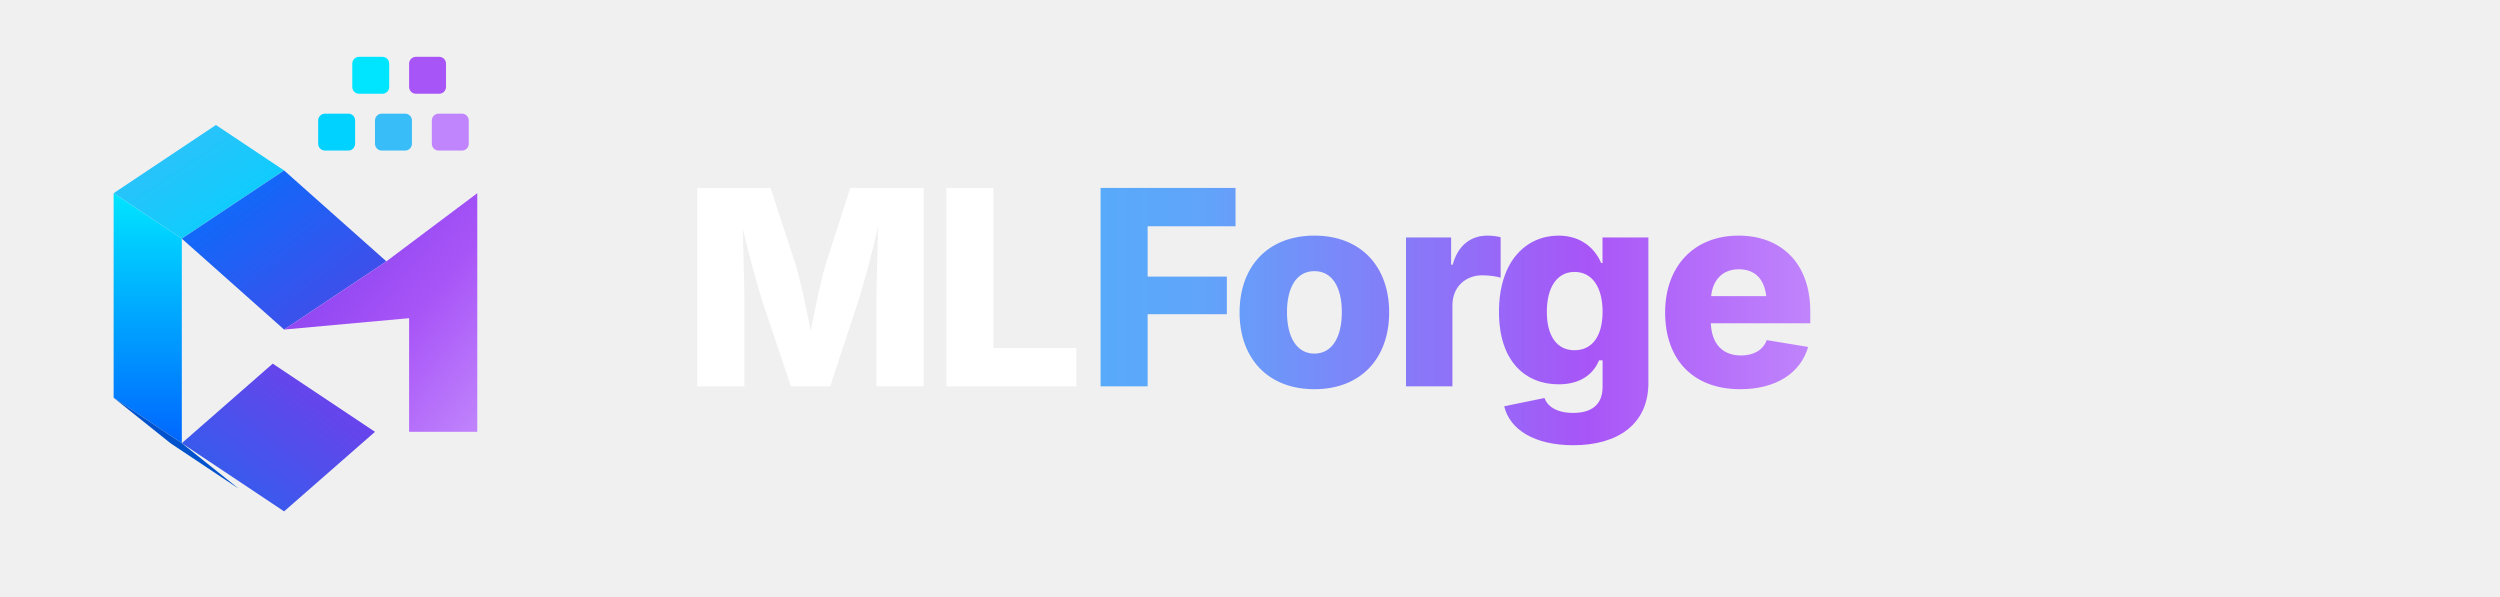
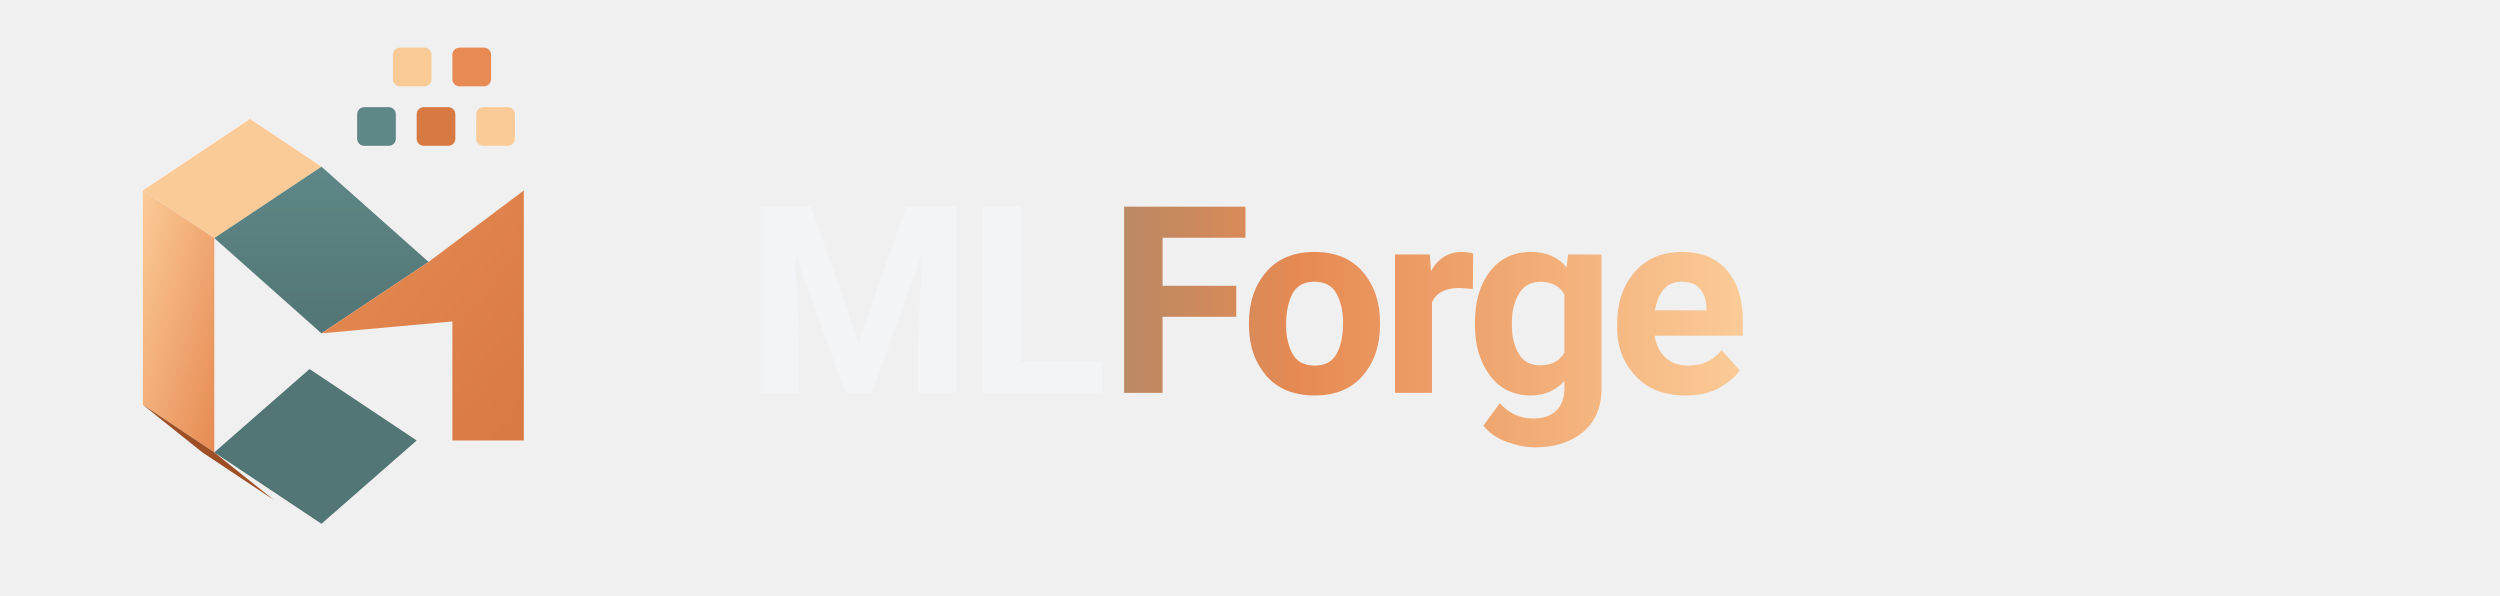
- <svg xmlns="http://www.w3.org/2000/svg" viewBox="0 0 440 105" width="440" height="105">
+ <svg xmlns="http://www.w3.org/2000/svg" viewBox="0 0 420 100" width="420" height="100">
  <defs>
-     <linearGradient id="gradLeftTop" x1="0%" y1="0%" x2="100%" y2="100%">
-       <stop offset="0%" stop-color="#38bdf8" />
-       <stop offset="100%" stop-color="#00d2ff" />
+     <linearGradient id="gradPillarLeft" x1="0%" y1="0%" x2="100%" y2="100%">
+       <stop offset="0%" stop-color="#fbcb97" />
+       <stop offset="100%" stop-color="#e78a53" />
    </linearGradient>
-     <linearGradient id="gradLeftPillar" x1="0%" y1="0%" x2="0%" y2="100%">
-       <stop offset="0%" stop-color="#00e5ff" />
-       <stop offset="100%" stop-color="#0066ff" />
+     <linearGradient id="gradCrucible" x1="0%" y1="0%" x2="0%" y2="100%">
+       <stop offset="0%" stop-color="#5f8787" />
+       <stop offset="100%" stop-color="#527575" />
    </linearGradient>
-     <linearGradient id="gradCenterRibbon" x1="0%" y1="0%" x2="100%" y2="100%">
-       <stop offset="0%" stop-color="#0072ff" />
-       <stop offset="100%" stop-color="#4f46e5" />
-     </linearGradient>
-     <linearGradient id="gradBottomFold" x1="0%" y1="100%" x2="100%" y2="0%">
-       <stop offset="0%" stop-color="#2563eb" />
-       <stop offset="100%" stop-color="#7c3aed" />
-     </linearGradient>
-     <linearGradient id="gradRightPillar" x1="0%" y1="0%" x2="100%" y2="100%">
-       <stop offset="0%" stop-color="#7c3aed" />
-       <stop offset="60%" stop-color="#a855f7" />
-       <stop offset="100%" stop-color="#c084fc" />
+     <linearGradient id="gradPillarRight" x1="0%" y1="0%" x2="100%" y2="100%">
+       <stop offset="0%" stop-color="#e78a53" />
+       <stop offset="100%" stop-color="#d87943" />
    </linearGradient>
    <linearGradient id="gradWordForge" x1="0%" y1="0%" x2="100%" y2="0%">
-       <stop offset="0%" stop-color="#38bdf8" />
-       <stop offset="45%" stop-color="#60a5fa" />
-       <stop offset="80%" stop-color="#a855f7" />
-       <stop offset="100%" stop-color="#c084fc" />
-     </linearGradient>
-     <linearGradient id="gradDarkLeft" x1="0%" y1="0%" x2="0%" y2="100%">
-       <stop offset="0%" stop-color="#0284c7" />
-       <stop offset="100%" stop-color="#0369a1" />
+       <stop offset="0%" stop-color="#5f8787" />
+       <stop offset="55%" stop-color="#e78a53" />
+       <stop offset="100%" stop-color="#fbcb97" />
    </linearGradient>
  </defs>
-   <g transform="translate(6, 2)">
-     <path d="M 14,32 L 32,20 L 44,28 L 26,40 Z" fill="url(#gradLeftTop)" />
-     <path d="M 14,32 L 26,40 L 26,76 L 14,68 Z" fill="url(#gradLeftPillar)" />
-     <path d="M 26,40 L 44,28 L 62,44 L 44,56 Z" fill="url(#gradCenterRibbon)" />
-     <path d="M 26,76 L 44,88 L 60,74 L 42,62 Z" fill="url(#gradBottomFold)" />
-     <path d="M 62,44 L 78,32 L 78,74 L 66,74 L 66,54 L 44,56 Z" fill="url(#gradRightPillar)" />
-     <path d="M 14,68 L 26,76 L 36,84 L 24,76 Z" fill="#0052cc" />
-     <rect x="56" y="8" width="6.5" height="6.5" rx="1.2" fill="#00e5ff" />
-     <rect x="66" y="8" width="6.5" height="6.5" rx="1.2" fill="#a855f7" />
-     <rect x="50" y="18" width="6.5" height="6.5" rx="1.2" fill="#00d2ff" />
-     <rect x="60" y="18" width="6.5" height="6.5" rx="1.2" fill="#38bdf8" />
-     <rect x="70" y="18" width="6.5" height="6.5" rx="1.2" fill="#c084fc" />
+   <g transform="translate(10, 0)">
+     <path d="M 14,32 L 32,20 L 44,28 L 26,40 Z" fill="#fbcb97" />
+     <path d="M 14,32 L 26,40 L 26,76 L 14,68 Z" fill="url(#gradPillarLeft)" />
+     <path d="M 26,40 L 44,28 L 62,44 L 44,56 Z" fill="url(#gradCrucible)" />
+     <path d="M 26,76 L 44,88 L 60,74 L 42,62 Z" fill="#527575" />
+     <path d="M 62,44 L 78,32 L 78,74 L 66,74 L 66,54 L 44,56 Z" fill="url(#gradPillarRight)" />
+     <path d="M 14,68 L 26,76 L 36,84 L 24,76 Z" fill="#9e4e24" />
+     <rect x="56" y="8" width="6.5" height="6.5" rx="1.2" fill="#fbcb97" />
+     <rect x="66" y="8" width="6.5" height="6.5" rx="1.2" fill="#e78a53" />
+     <rect x="50" y="18" width="6.5" height="6.5" rx="1.2" fill="#5f8787" />
+     <rect x="60" y="18" width="6.5" height="6.5" rx="1.2" fill="#d87943" />
+     <rect x="70" y="18" width="6.5" height="6.5" rx="1.2" fill="#fbcb97" />
  </g>
-   <text x="120" y="68" font-family="'Inter', -apple-system, BlinkMacSystemFont, 'Segoe UI', Roboto, sans-serif" font-weight="800" font-size="48" fill="#ffffff" letter-spacing="-0.03em">ML<tspan fill="url(#gradWordForge)">Forge</tspan>
+   <text x="125" y="66" font-family="'Geist Sans', -apple-system, BlinkMacSystemFont, 'Segoe UI', Roboto, sans-serif" font-weight="700" font-size="44" fill="#f3f4f6" letter-spacing="-0.03em">ML<tspan fill="url(#gradWordForge)">Forge</tspan>
  </text>
</svg>
